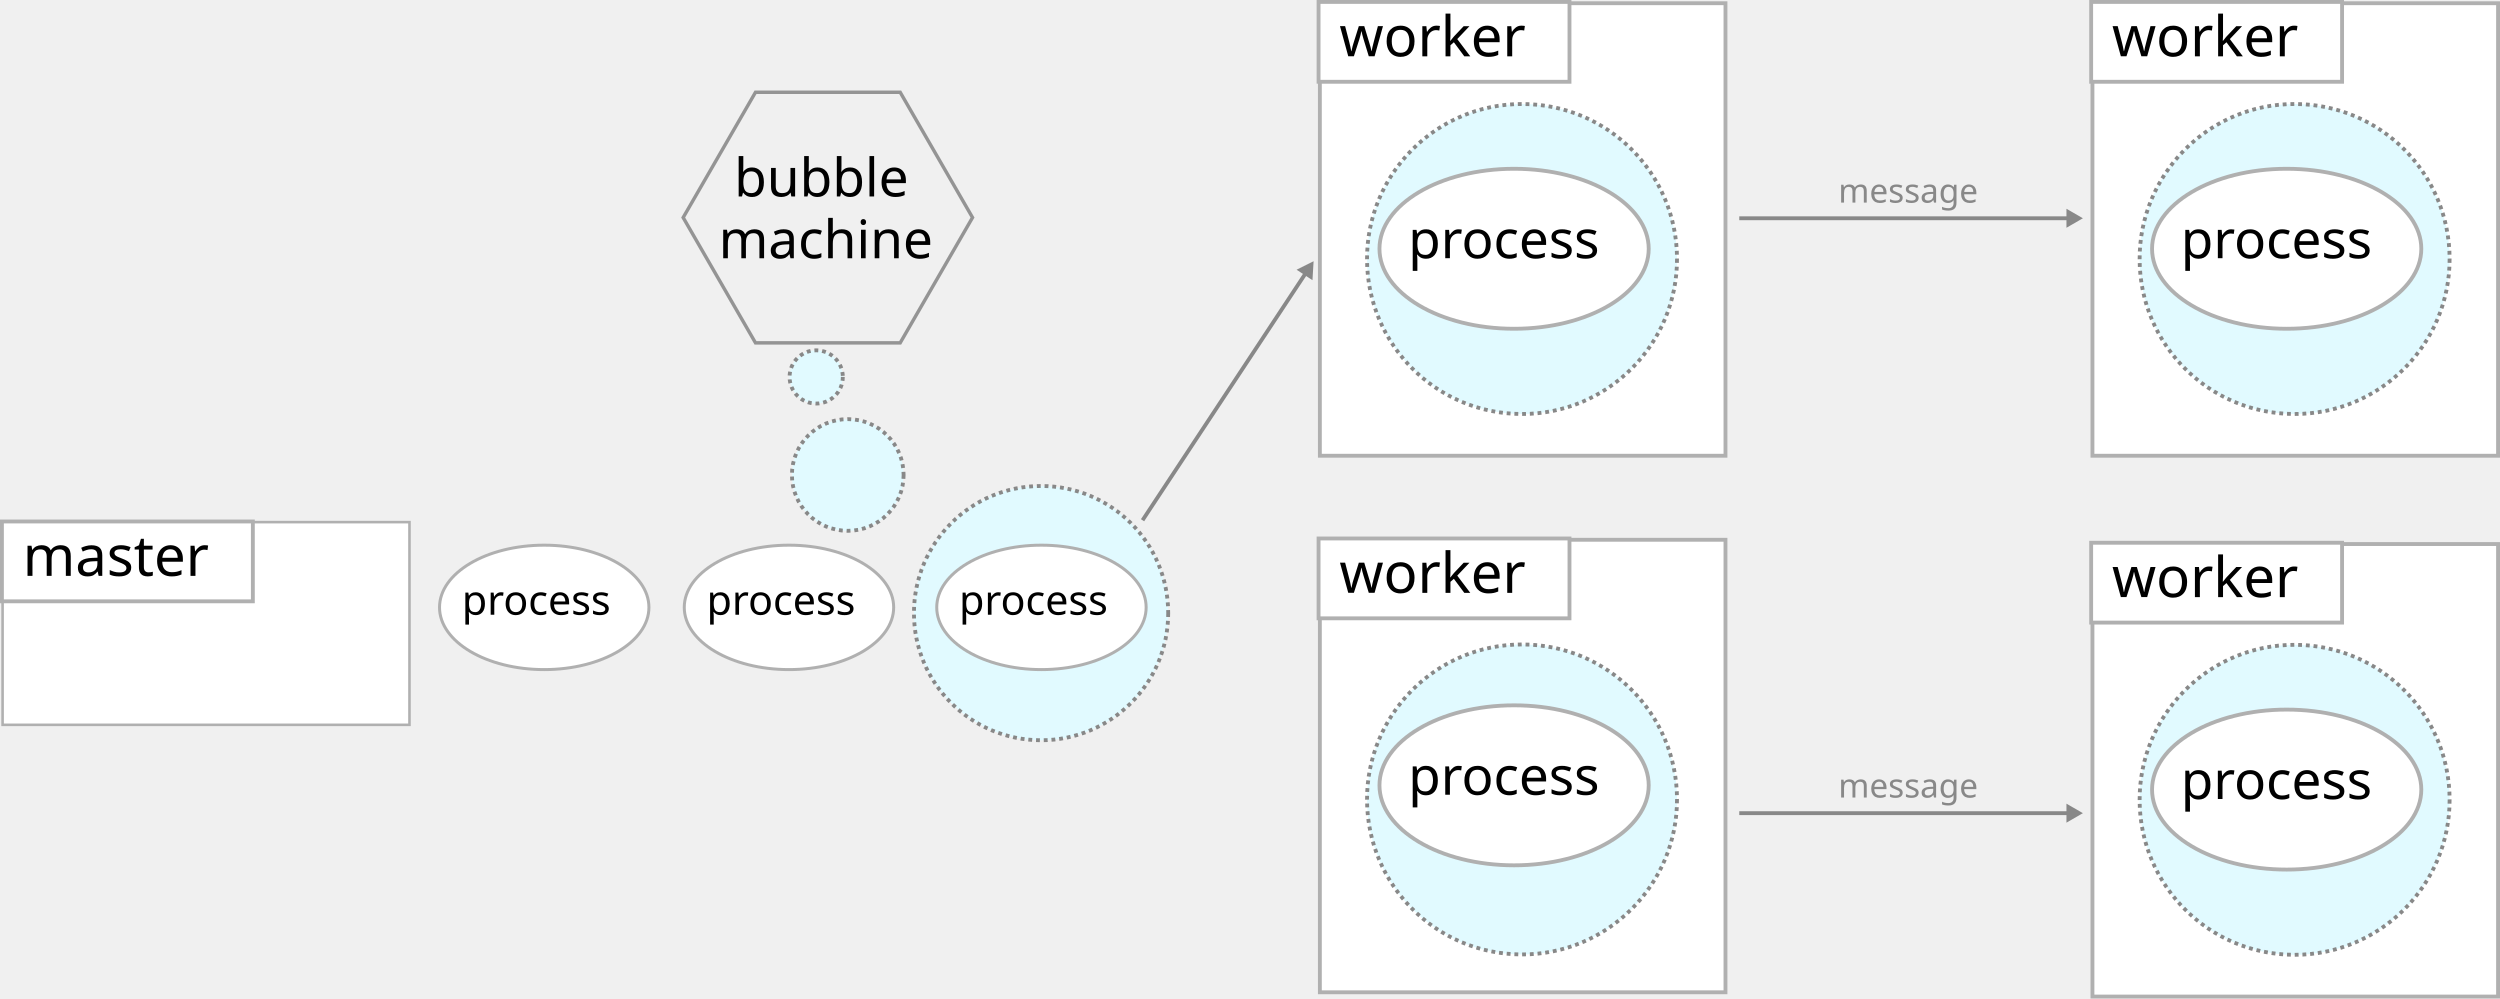
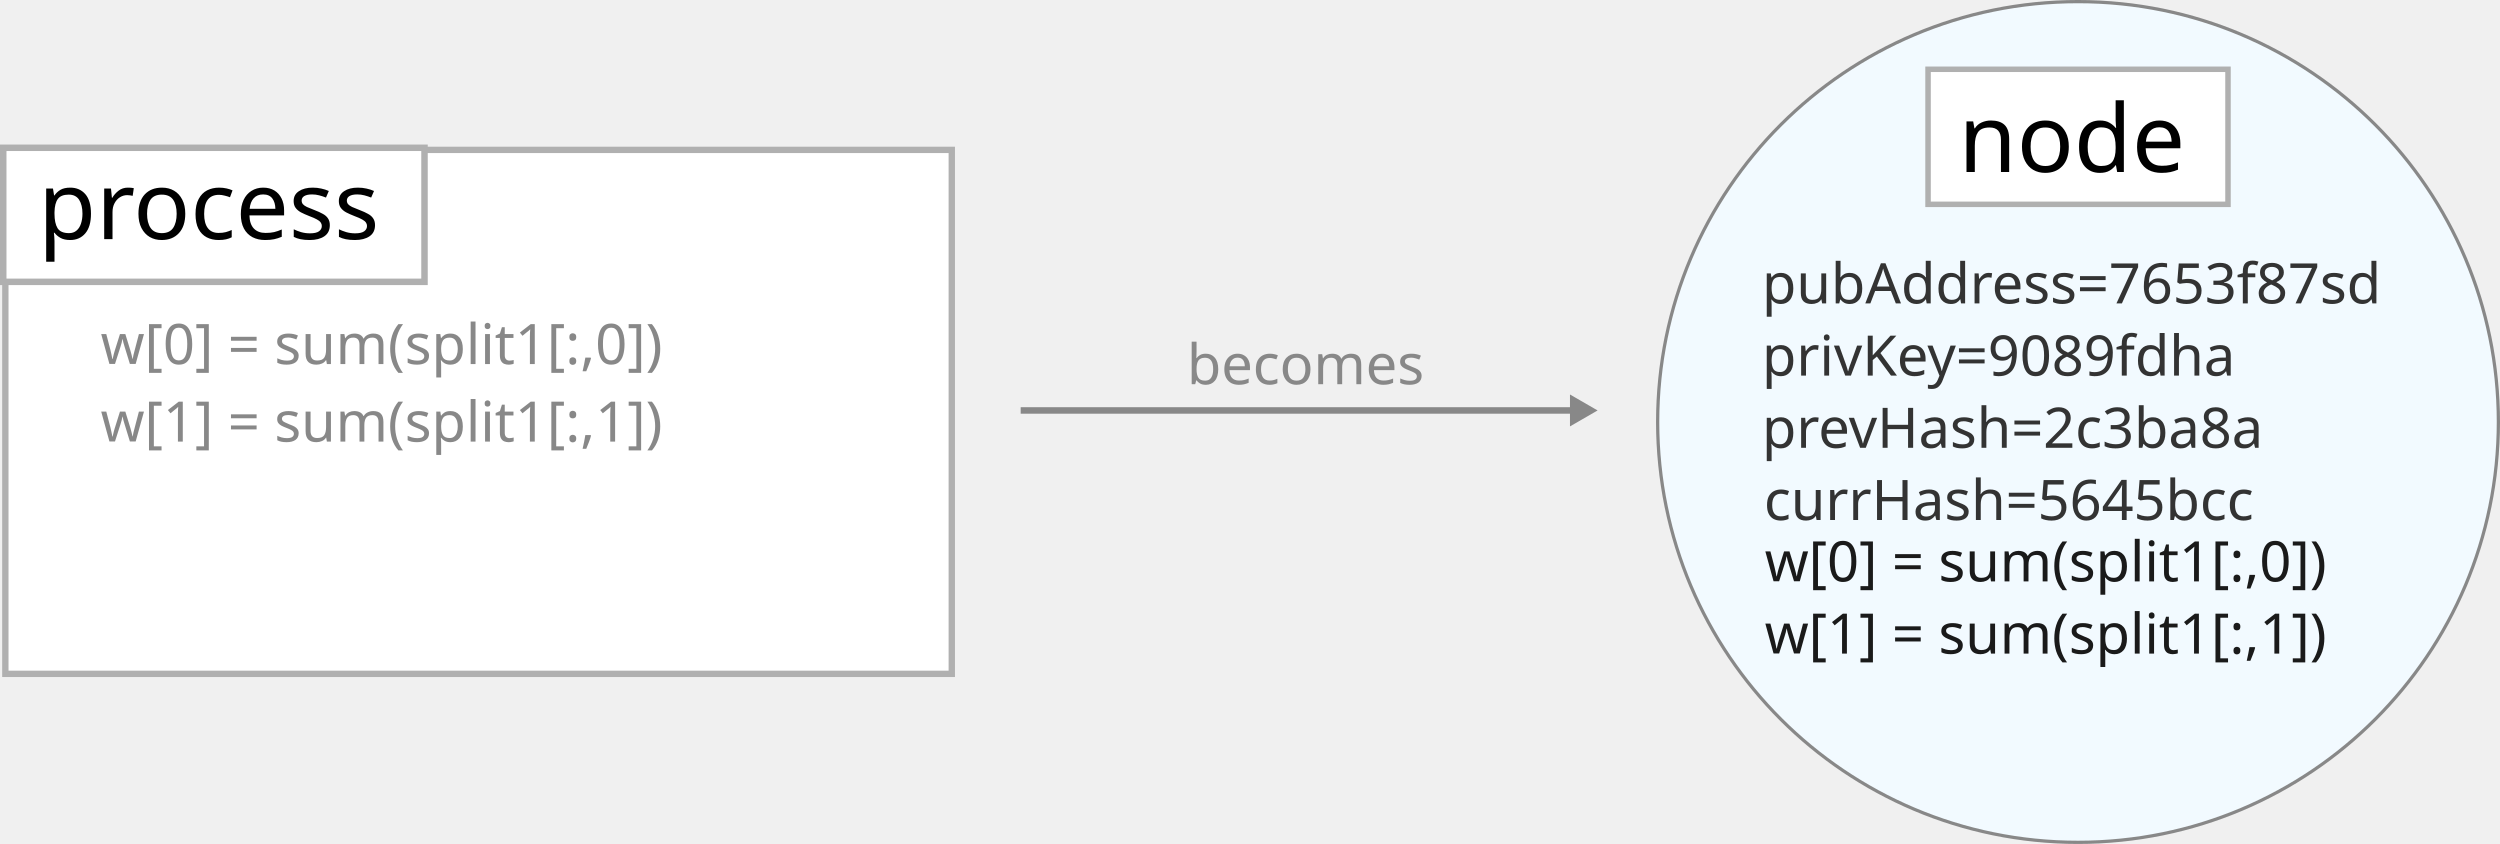
- <svg xmlns="http://www.w3.org/2000/svg" width="182.646mm" height="72.948mm" viewBox="0 0 647.171 258.478" id="svg2" version="1.1">
+ <svg xmlns="http://www.w3.org/2000/svg" width="108.79mm" height="36.726mm" viewBox="0 0 385.478 130.132" id="svg2" version="1.1">
  <defs id="defs4">
    <marker orient="auto" refY="0" refX="0" id="marker5463" style="overflow:visible">
      <path id="path5465" d="m 5.77,0 -8.65,5 0,-10 8.65,5 z" style="fill:#888888;fill-opacity:1;fill-rule:evenodd;stroke:#888888;stroke-width:1pt;stroke-opacity:1" transform="scale(0.4,0.4)" />
    </marker>
    <marker style="overflow:visible" id="marker11554" refX="0" refY="0" orient="auto">
      <path transform="scale(0.4,0.4)" style="fill:#888888;fill-opacity:1;fill-rule:evenodd;stroke:#888888;stroke-width:1pt;stroke-opacity:1" d="m 5.77,0 -8.65,5 0,-10 8.65,5 z" id="path11556" />
    </marker>
    <marker orient="auto" refY="0" refX="0" id="marker10942" style="overflow:visible">
      <path id="path10944" d="m 5.77,0 -8.65,5 0,-10 8.65,5 z" style="fill:#888888;fill-opacity:1;fill-rule:evenodd;stroke:#888888;stroke-width:1pt;stroke-opacity:1" transform="scale(0.4,0.4)" />
    </marker>
    <marker orient="auto" refY="0" refX="0" id="marker9316" style="overflow:visible">
      <path id="path9318" d="m 5.77,0 -8.65,5 0,-10 8.65,5 z" style="fill:#888888;fill-opacity:1;fill-rule:evenodd;stroke:#888888;stroke-width:1pt;stroke-opacity:1" transform="scale(0.4,0.4)" />
    </marker>
    <marker style="overflow:visible" id="marker7539" refX="0" refY="0" orient="auto">
      <path transform="scale(0.4,0.4)" style="fill:#888888;fill-opacity:1;fill-rule:evenodd;stroke:#888888;stroke-width:1pt;stroke-opacity:1" d="m 5.77,0 -8.65,5 0,-10 8.65,5 z" id="path7541" />
    </marker>
    <marker style="overflow:visible" id="marker4683" refX="0" refY="0" orient="auto">
      <path transform="scale(0.4,0.4)" style="fill:#888888;fill-opacity:1;fill-rule:evenodd;stroke:#888888;stroke-width:1pt;stroke-opacity:1" d="m 5.77,0 -8.65,5 0,-10 8.65,5 z" id="path4685" />
    </marker>
    <marker style="overflow:visible" id="marker4637" refX="0" refY="0" orient="auto">
      <path transform="scale(0.4,0.4)" style="fill:#888888;fill-opacity:1;fill-rule:evenodd;stroke:#888888;stroke-width:1pt;stroke-opacity:1" d="m 5.77,0 -8.65,5 0,-10 8.65,5 z" id="path4639" />
    </marker>
    <marker style="overflow:visible" id="marker4543" refX="0" refY="0" orient="auto">
      <path transform="matrix(-0.8,0,0,-0.8,-10,0)" style="fill:#888888;fill-opacity:1;fill-rule:evenodd;stroke:#888888;stroke-width:1pt;stroke-opacity:1" d="M 0,0 5,-5 -12.5,0 5,5 0,0 Z" id="path4545" />
    </marker>
    <marker style="overflow:visible" id="marker4515" refX="0" refY="0" orient="auto">
      <path transform="matrix(-0.8,0,0,-0.8,-10,0)" style="fill:#888888;fill-opacity:1;fill-rule:evenodd;stroke:#888888;stroke-width:1pt;stroke-opacity:1" d="M 0,0 5,-5 -12.5,0 5,5 0,0 Z" id="path4517" />
    </marker>
    <marker style="overflow:visible" id="marker4493" refX="0" refY="0" orient="auto">
      <path transform="matrix(-0.8,0,0,-0.8,-10,0)" style="fill:#888888;fill-opacity:1;fill-rule:evenodd;stroke:#888888;stroke-width:1pt;stroke-opacity:1" d="M 0,0 5,-5 -12.5,0 5,5 0,0 Z" id="path4495" />
    </marker>
-     <marker style="overflow:visible" id="marker10108-3" refX="0" refY="0" orient="auto">
-       <path transform="scale(0.4,0.4)" style="fill:#888888;fill-opacity:1;fill-rule:evenodd;stroke:#888888;stroke-width:1pt;stroke-opacity:1" d="m 5.77,0 -8.65,5 0,-10 8.65,5 z" id="path10110-1" />
-     </marker>
    <marker style="overflow:visible" id="marker10108-3-0" refX="0" refY="0" orient="auto">
-       <path transform="scale(0.4,0.4)" style="fill:#888888;fill-opacity:1;fill-rule:evenodd;stroke:#888888;stroke-width:1pt;stroke-opacity:1" d="m 5.77,0 -8.65,5 0,-10 8.65,5 z" id="path10110-1-2" />
+       <path transform="scale(0.4,0.4)" style="fill:#888888;fill-opacity:1;fill-rule:evenodd;stroke:#888888;stroke-width:1pt;stroke-opacity:1" d="m 5.77,0 -8.65,5 0,-10 8.65,5 z" id="path10110-1-9" />
    </marker>
  </defs>
-   <g id="layer1" transform="translate(-17.26332,-415.5455)">
-     <circle style="fill:#e1faff;fill-opacity:1;stroke:#888888;stroke-width:1;stroke-miterlimit:4;stroke-dasharray:1, 1;stroke-dashoffset:0;stroke-opacity:1" id="path4679" cx="286.765" cy="574.264" r="32.91" />
-     <g id="g6422" transform="translate(0,-6)">
-       <rect y="556.709" x="17.933" height="52.473" width="105.33" id="rect8144-3" style="fill:#ffffff;stroke:#b0b0b0;stroke-width:0.67;stroke-miterlimit:4;stroke-dasharray:none;stroke-dashoffset:0;stroke-opacity:1" />
-       <rect style="fill:#ffffff;stroke:#b0b0b0;stroke-width:1;stroke-miterlimit:4;stroke-dasharray:none;stroke-dashoffset:0;stroke-opacity:1" id="rect8146-8" width="64.955" height="20.67" x="17.763" y="556.539" />
-       <text id="text8148-0" y="570.622" x="23.152" style="font-style:normal;font-weight:normal;font-size:14.548px;line-height:125%;font-family:sans-serif;letter-spacing:0px;word-spacing:0px;fill:#000000;fill-opacity:1;stroke:none;stroke-width:1px;stroke-linecap:butt;stroke-linejoin:miter;stroke-opacity:1" xml:space="preserve">
-         <tspan y="570.622" x="23.152" id="tspan8150-0">master</tspan>
+   <g id="layer1" transform="translate(112.4342,-481.8145)">
+     <circle r="64.816" cy="546.88" cx="207.978" id="circle4685-7" style="fill:#f2faff;fill-opacity:1;stroke:#888888;stroke-width:0.5;stroke-miterlimit:4;stroke-dasharray:none;stroke-dashoffset:0;stroke-opacity:1" />
+     <rect y="504.926" x="-111.61" height="80.789" width="145.932" id="rect4165-2-8" style="fill:#ffffff;stroke:#b0b0b0;stroke-width:0.979;stroke-miterlimit:4;stroke-dasharray:none;stroke-dashoffset:0;stroke-opacity:1" />
+     <rect style="fill:#ffffff;stroke:#b0b0b0;stroke-width:1;stroke-miterlimit:4;stroke-dasharray:none;stroke-dashoffset:0;stroke-opacity:1" id="rect4167-7-5" width="64.955" height="20.67" x="-111.934" y="504.602" />
+     <text id="text4169-6-7" y="518.685" x="-106.545" style="font-style:normal;font-weight:normal;font-size:14.548px;line-height:125%;font-family:sans-serif;letter-spacing:0px;word-spacing:0px;fill:#000000;fill-opacity:1;stroke:none;stroke-width:1px;stroke-linecap:butt;stroke-linejoin:miter;stroke-opacity:1" xml:space="preserve">
+       <tspan y="518.685" x="-106.545" id="tspan4171-6-5">process</tspan>
+     </text>
+     <text xml:space="preserve" style="font-style:normal;font-weight:normal;font-size:8.62px;line-height:125%;font-family:sans-serif;letter-spacing:0px;word-spacing:0px;fill:#888888;fill-opacity:1;stroke:none;stroke-width:1px;stroke-linecap:butt;stroke-linejoin:miter;stroke-opacity:1" x="-96.92" y="537.949" id="text4741-3-0-1">
+       <tspan x="-96.92" y="537.949" id="tspan4344">w[0] = sum(split1[:,0])</tspan>
+       <tspan x="-96.92" y="548.724" id="tspan4375" />
+     </text>
+     <flowRoot xml:space="preserve" id="flowRoot4346" style="font-style:normal;font-weight:normal;font-size:40px;line-height:125%;font-family:sans-serif;letter-spacing:0px;word-spacing:0px;fill:#000000;fill-opacity:1;stroke:none;stroke-width:1px;stroke-linecap:butt;stroke-linejoin:miter;stroke-opacity:1">
+       <flowRegion id="flowRegion4348">
+         <rect id="rect4350" width="199.505" height="122.734" x="-69.701" y="295.853" />
+       </flowRegion>
+       <flowPara id="flowPara4352" />
+     </flowRoot>
+     <g id="g4429" transform="translate(9.3452,0)">
+       <rect style="fill:#ffffff;stroke:#b0b0b0;stroke-width:0.847;stroke-miterlimit:4;stroke-dasharray:none;stroke-dashoffset:0;stroke-opacity:1" id="rect4356" width="46.25" height="20.823" x="175.508" y="492.497" />
+       <text id="text4358" y="508.332" x="180.202" style="font-style:normal;font-weight:normal;font-size:14.548px;line-height:125%;font-family:sans-serif;letter-spacing:0px;word-spacing:0px;fill:#000000;fill-opacity:1;stroke:none;stroke-width:1px;stroke-linecap:butt;stroke-linejoin:miter;stroke-opacity:1" xml:space="preserve">
+         <tspan y="508.332" x="180.202" id="tspan4360">node</tspan>
      </text>
    </g>
-     <g id="g4448" transform="translate(279.5598,-170.3938)">
-       <ellipse ry="16.105" rx="27.104" cy="743.172" cx="-121.415" id="path4159-3" style="fill:#ffffff;stroke:#b0b0b0;stroke-width:0.778;stroke-miterlimit:4;stroke-dasharray:none;stroke-dashoffset:0;stroke-opacity:1" />
-       <text id="text4161-4" y="745.07" x="-142.733" style="font-style:normal;font-weight:normal;font-size:10.652px;line-height:125%;font-family:sans-serif;letter-spacing:0px;word-spacing:0px;fill:#000000;fill-opacity:1;stroke:none;stroke-width:1px;stroke-linecap:butt;stroke-linejoin:miter;stroke-opacity:1" xml:space="preserve">
-         <tspan y="745.07" x="-142.733" id="tspan4163-4">process</tspan>
-       </text>
-     </g>
-     <g id="g4461" transform="translate(408.2741,-170.3938)">
-       <ellipse ry="16.105" rx="27.104" cy="743.172" cx="-121.415" id="ellipse4463" style="fill:#ffffff;stroke:#b0b0b0;stroke-width:0.778;stroke-miterlimit:4;stroke-dasharray:none;stroke-dashoffset:0;stroke-opacity:1" />
-       <text id="text4465" y="745.07" x="-142.733" style="font-style:normal;font-weight:normal;font-size:10.652px;line-height:125%;font-family:sans-serif;letter-spacing:0px;word-spacing:0px;fill:#000000;fill-opacity:1;stroke:none;stroke-width:1px;stroke-linecap:butt;stroke-linejoin:miter;stroke-opacity:1" xml:space="preserve">
-         <tspan y="745.07" x="-142.733" id="tspan4467">process</tspan>
-       </text>
-     </g>
-     <g id="g4469" transform="translate(342.9169,-170.3938)">
-       <ellipse style="fill:#ffffff;stroke:#b0b0b0;stroke-width:0.778;stroke-miterlimit:4;stroke-dasharray:none;stroke-dashoffset:0;stroke-opacity:1" id="ellipse4471" cx="-121.415" cy="743.172" rx="27.104" ry="16.105" />
-       <text xml:space="preserve" style="font-style:normal;font-weight:normal;font-size:10.652px;line-height:125%;font-family:sans-serif;letter-spacing:0px;word-spacing:0px;fill:#000000;fill-opacity:1;stroke:none;stroke-width:1px;stroke-linecap:butt;stroke-linejoin:miter;stroke-opacity:1" x="-142.733" y="745.07" id="text4473">
-         <tspan id="tspan4475" x="-142.733" y="745.07">process</tspan>
-       </text>
-     </g>
-     <rect y="416.38" x="358.934" height="117.143" width="105" id="rect4165-2" style="fill:#ffffff;stroke:#b0b0b0;stroke-width:1;stroke-miterlimit:4;stroke-dasharray:none;stroke-dashoffset:0;stroke-opacity:1" />
-     <circle r="40.124" cy="482.593" cx="411.267" id="circle4685" style="fill:#e1faff;fill-opacity:1;stroke:#888888;stroke-width:1;stroke-miterlimit:4;stroke-dasharray:1, 1;stroke-dashoffset:0;stroke-opacity:1" />
-     <rect style="fill:#ffffff;stroke:#b0b0b0;stroke-width:1;stroke-miterlimit:4;stroke-dasharray:none;stroke-dashoffset:0;stroke-opacity:1" id="rect4167-7" width="64.955" height="20.67" x="358.599" y="416.046" />
-     <text id="text4169-6" y="430.128" x="363.988" style="font-style:normal;font-weight:normal;font-size:14.548px;line-height:125%;font-family:sans-serif;letter-spacing:0px;word-spacing:0px;fill:#000000;fill-opacity:1;stroke:none;stroke-width:1px;stroke-linecap:butt;stroke-linejoin:miter;stroke-opacity:1" xml:space="preserve">
-       <tspan y="430.128" x="363.988" id="tspan4171-6">worker</tspan>
+     <text xml:space="preserve" style="font-style:normal;font-weight:normal;font-size:8.62px;line-height:125%;font-family:sans-serif;letter-spacing:0px;word-spacing:0px;fill:#888888;fill-opacity:1;stroke:none;stroke-width:1px;stroke-linecap:butt;stroke-linejoin:miter;stroke-opacity:1" x="-96.92" y="549.901" id="text4741-3-0-1-2">
+       <tspan x="-96.92" y="549.901" id="tspan4344-7">w[1] = sum(split1[:,1])</tspan>
+       <tspan x="-96.92" y="560.676" id="tspan4375-9" />
    </text>
-     <ellipse ry="20.708" rx="34.85" cy="479.945" cx="409.213" id="ellipse4173-5" style="fill:#ffffff;stroke:#b0b0b0;stroke-width:1;stroke-miterlimit:4;stroke-dasharray:none;stroke-dashoffset:0;stroke-opacity:1" />
-     <text id="text4175-3" y="482.386" x="381.802" style="font-style:normal;font-weight:normal;font-size:13.696px;line-height:125%;font-family:sans-serif;letter-spacing:0px;word-spacing:0px;fill:#000000;fill-opacity:1;stroke:none;stroke-width:1px;stroke-linecap:butt;stroke-linejoin:miter;stroke-opacity:1" xml:space="preserve">
-       <tspan y="482.386" x="381.802" id="tspan4177-0">process</tspan>
+     <text xml:space="preserve" style="font-style:normal;font-weight:normal;font-size:8.62px;line-height:125%;font-family:sans-serif;letter-spacing:0px;word-spacing:0px;fill:#1a1a1a;fill-opacity:1;stroke:none;stroke-width:1px;stroke-linecap:butt;stroke-linejoin:miter;stroke-opacity:1" x="159.671" y="571.457" id="text4741-3-0-1-6">
+       <tspan x="159.671" y="571.457" id="tspan4344-6">w[0] = sum(split1[:,0])</tspan>
+       <tspan x="159.671" y="582.233" id="tspan4375-5" />
    </text>
-     <rect style="fill:#ffffff;stroke:#b0b0b0;stroke-width:1;stroke-miterlimit:4;stroke-dasharray:none;stroke-dashoffset:0;stroke-opacity:1" id="rect4637" width="105" height="117.143" x="358.934" y="555.276" />
-     <circle style="fill:#e1faff;fill-opacity:1;stroke:#888888;stroke-width:1;stroke-miterlimit:4;stroke-dasharray:1, 1;stroke-dashoffset:0;stroke-opacity:1" id="circle4687" cx="411.267" cy="622.499" r="40.124" />
-     <rect y="554.941" x="358.599" height="20.67" width="64.955" id="rect4639" style="fill:#ffffff;stroke:#b0b0b0;stroke-width:1;stroke-miterlimit:4;stroke-dasharray:none;stroke-dashoffset:0;stroke-opacity:1" />
-     <text xml:space="preserve" style="font-style:normal;font-weight:normal;font-size:14.548px;line-height:125%;font-family:sans-serif;letter-spacing:0px;word-spacing:0px;fill:#000000;fill-opacity:1;stroke:none;stroke-width:1px;stroke-linecap:butt;stroke-linejoin:miter;stroke-opacity:1" x="363.988" y="569.024" id="text4641">
-       <tspan id="tspan4643" x="363.988" y="569.024">worker</tspan>
+     <text xml:space="preserve" style="font-style:normal;font-weight:normal;font-size:8.62px;line-height:125%;font-family:sans-serif;letter-spacing:0px;word-spacing:0px;fill:#1a1a1a;fill-opacity:1;stroke:none;stroke-width:1px;stroke-linecap:butt;stroke-linejoin:miter;stroke-opacity:1" x="159.671" y="582.592" id="text4741-3-0-1-2-9">
+       <tspan x="159.671" y="582.592" id="tspan4344-7-9">w[1] = sum(split1[:,1])</tspan>
+       <tspan x="159.671" y="593.367" id="tspan4375-9-2" />
    </text>
-     <ellipse style="fill:#ffffff;stroke:#b0b0b0;stroke-width:1;stroke-miterlimit:4;stroke-dasharray:none;stroke-dashoffset:0;stroke-opacity:1" id="ellipse4645" cx="409.213" cy="618.841" rx="34.85" ry="20.708" />
-     <text xml:space="preserve" style="font-style:normal;font-weight:normal;font-size:13.696px;line-height:125%;font-family:sans-serif;letter-spacing:0px;word-spacing:0px;fill:#000000;fill-opacity:1;stroke:none;stroke-width:1px;stroke-linecap:butt;stroke-linejoin:miter;stroke-opacity:1" x="381.802" y="621.282" id="text4647">
-       <tspan id="tspan4649" x="381.802" y="621.282">process</tspan>
+     <text id="text3503" y="550.86" x="159.25" style="font-style:normal;font-weight:normal;font-size:8.62px;line-height:125%;font-family:sans-serif;letter-spacing:0px;word-spacing:0px;fill:#333333;fill-opacity:1;stroke:none;stroke-width:1px;stroke-linecap:butt;stroke-linejoin:miter;stroke-opacity:1" xml:space="preserve">
+       <tspan id="tspan3505" y="550.86" x="159.25">prevHash=2c3ba8a</tspan>
+       <tspan id="tspan3507" y="561.635" x="159.25" />
    </text>
-     <circle r="14.457" cy="538.502" cx="236.723" id="circle4681" style="fill:#e1faff;fill-opacity:1;stroke:#888888;stroke-width:1;stroke-miterlimit:4;stroke-dasharray:1, 1;stroke-dashoffset:0;stroke-opacity:1" />
-     <circle style="fill:#e1faff;fill-opacity:1;stroke:#888888;stroke-width:1;stroke-miterlimit:4;stroke-dasharray:1, 1;stroke-dashoffset:0;stroke-opacity:1" id="circle4683" cx="228.551" cy="513.123" r="6.89" />
-     <path id="path10106-9" d="m 467.507,472.048 86.115,1e-5" style="fill:none;fill-rule:evenodd;stroke:#888888;stroke-width:1px;stroke-linecap:butt;stroke-linejoin:miter;stroke-opacity:1;marker-end:url(#marker10108-3)" />
-     <text id="text8158-79-9" y="467.999" x="493.139" style="font-style:normal;font-weight:normal;font-size:8.62px;line-height:125%;font-family:sans-serif;letter-spacing:0px;word-spacing:0px;fill:#888888;fill-opacity:1;stroke:none;stroke-width:1px;stroke-linecap:butt;stroke-linejoin:miter;stroke-opacity:1" xml:space="preserve">
-       <tspan y="467.999" x="493.139" id="tspan8160-13-2">message</tspan>
+     <text xml:space="preserve" style="font-style:normal;font-weight:normal;font-size:8.62px;line-height:125%;font-family:sans-serif;letter-spacing:0px;word-spacing:0px;fill:#333333;fill-opacity:1;stroke:none;stroke-width:1px;stroke-linecap:butt;stroke-linejoin:miter;stroke-opacity:1" x="159.557" y="561.994" id="text3509">
+       <tspan x="159.557" y="561.994" id="tspan3511">currHash=5645bcc</tspan>
+       <tspan x="159.557" y="572.769" id="tspan3513" />
    </text>
-     <path style="fill:none;fill-rule:evenodd;stroke:#888888;stroke-width:1px;stroke-linecap:butt;stroke-linejoin:miter;stroke-opacity:1;marker-end:url(#marker5463)" d="m 467.507,626.048 86.115,10e-6" id="path5457" />
-     <text xml:space="preserve" style="font-style:normal;font-weight:normal;font-size:8.62px;line-height:125%;font-family:sans-serif;letter-spacing:0px;word-spacing:0px;fill:#888888;fill-opacity:1;stroke:none;stroke-width:1px;stroke-linecap:butt;stroke-linejoin:miter;stroke-opacity:1" x="493.139" y="621.999" id="text5459">
-       <tspan id="tspan5461" x="493.139" y="621.999">message</tspan>
+     <path id="path10106-9-1" d="m 44.945,545.102 86.116,10e-6" style="fill:none;fill-rule:evenodd;stroke:#888888;stroke-width:1px;stroke-linecap:butt;stroke-linejoin:miter;stroke-opacity:1;marker-end:url(#marker10108-3-0)" />
+     <text id="text8158-79-9-6" y="541.053" x="70.577" style="font-style:normal;font-weight:normal;font-size:8.62px;line-height:125%;font-family:sans-serif;letter-spacing:0px;word-spacing:0px;fill:#888888;fill-opacity:1;stroke:none;stroke-width:1px;stroke-linecap:butt;stroke-linejoin:miter;stroke-opacity:1" xml:space="preserve">
+       <tspan y="541.053" x="70.577" id="tspan8160-13-2-4">becomes</tspan>
    </text>
-     <rect style="fill:#ffffff;stroke:#b0b0b0;stroke-width:1;stroke-miterlimit:4;stroke-dasharray:none;stroke-dashoffset:0;stroke-opacity:1" id="rect5611" width="105" height="117.143" x="558.934" y="416.38" />
-     <circle style="fill:#e1faff;fill-opacity:1;stroke:#888888;stroke-width:1;stroke-miterlimit:4;stroke-dasharray:1, 1;stroke-dashoffset:0;stroke-opacity:1" id="circle5613" cx="611.267" cy="482.593" r="40.124" />
-     <rect y="416.046" x="558.599" height="20.67" width="64.955" id="rect5615" style="fill:#ffffff;stroke:#b0b0b0;stroke-width:1;stroke-miterlimit:4;stroke-dasharray:none;stroke-dashoffset:0;stroke-opacity:1" />
-     <text xml:space="preserve" style="font-style:normal;font-weight:normal;font-size:14.548px;line-height:125%;font-family:sans-serif;letter-spacing:0px;word-spacing:0px;fill:#000000;fill-opacity:1;stroke:none;stroke-width:1px;stroke-linecap:butt;stroke-linejoin:miter;stroke-opacity:1" x="563.988" y="430.128" id="text5617">
-       <tspan id="tspan5619" x="563.988" y="430.128">worker</tspan>
+     <text xml:space="preserve" style="font-style:normal;font-weight:normal;font-size:8.62px;line-height:125%;font-family:sans-serif;letter-spacing:0px;word-spacing:0px;fill:#333333;fill-opacity:1;stroke:none;stroke-width:1px;stroke-linecap:butt;stroke-linejoin:miter;stroke-opacity:1" x="159.25" y="528.592" id="text3417">
+       <tspan x="159.25" y="528.592" id="tspan3421">pubAddress=7653f87sd</tspan>
    </text>
-     <ellipse style="fill:#ffffff;stroke:#b0b0b0;stroke-width:1;stroke-miterlimit:4;stroke-dasharray:none;stroke-dashoffset:0;stroke-opacity:1" id="ellipse5621" cx="609.213" cy="479.945" rx="34.85" ry="20.708" />
-     <text xml:space="preserve" style="font-style:normal;font-weight:normal;font-size:13.696px;line-height:125%;font-family:sans-serif;letter-spacing:0px;word-spacing:0px;fill:#000000;fill-opacity:1;stroke:none;stroke-width:1px;stroke-linecap:butt;stroke-linejoin:miter;stroke-opacity:1" x="581.802" y="482.386" id="text5623">
-       <tspan id="tspan5625" x="581.802" y="482.386">process</tspan>
+     <text id="text3423" y="539.726" x="159.25" style="font-style:normal;font-weight:normal;font-size:8.62px;line-height:125%;font-family:sans-serif;letter-spacing:0px;word-spacing:0px;fill:#333333;fill-opacity:1;stroke:none;stroke-width:1px;stroke-linecap:butt;stroke-linejoin:miter;stroke-opacity:1" xml:space="preserve">
+       <tspan id="tspan3425" y="539.726" x="159.25">privKey=9089fdha</tspan>
+       <tspan id="tspan3427" y="550.501" x="159.25" />
    </text>
-     <rect y="556.38" x="558.934" height="117.143" width="105" id="rect5627" style="fill:#ffffff;stroke:#b0b0b0;stroke-width:1;stroke-miterlimit:4;stroke-dasharray:none;stroke-dashoffset:0;stroke-opacity:1" />
-     <circle r="40.124" cy="622.593" cx="611.267" id="circle5629" style="fill:#e1faff;fill-opacity:1;stroke:#888888;stroke-width:1;stroke-miterlimit:4;stroke-dasharray:1, 1;stroke-dashoffset:0;stroke-opacity:1" />
-     <rect style="fill:#ffffff;stroke:#b0b0b0;stroke-width:1;stroke-miterlimit:4;stroke-dasharray:none;stroke-dashoffset:0;stroke-opacity:1" id="rect5631" width="64.955" height="20.67" x="558.599" y="556.046" />
-     <text id="text5633" y="570.128" x="563.988" style="font-style:normal;font-weight:normal;font-size:14.548px;line-height:125%;font-family:sans-serif;letter-spacing:0px;word-spacing:0px;fill:#000000;fill-opacity:1;stroke:none;stroke-width:1px;stroke-linecap:butt;stroke-linejoin:miter;stroke-opacity:1" xml:space="preserve">
-       <tspan y="570.128" x="563.988" id="tspan5635">worker</tspan>
-     </text>
-     <ellipse ry="20.708" rx="34.85" cy="619.945" cx="609.213" id="ellipse5637" style="fill:#ffffff;stroke:#b0b0b0;stroke-width:1;stroke-miterlimit:4;stroke-dasharray:none;stroke-dashoffset:0;stroke-opacity:1" />
-     <text id="text5639" y="622.386" x="581.802" style="font-style:normal;font-weight:normal;font-size:13.696px;line-height:125%;font-family:sans-serif;letter-spacing:0px;word-spacing:0px;fill:#000000;fill-opacity:1;stroke:none;stroke-width:1px;stroke-linecap:butt;stroke-linejoin:miter;stroke-opacity:1" xml:space="preserve">
-       <tspan y="622.386" x="581.802" id="tspan5641">process</tspan>
-     </text>
-     <g id="g6428" transform="translate(-6,0)">
-       <text id="text8148-0-7" y="466.397" x="213.307" style="font-style:normal;font-weight:normal;font-size:14.548px;line-height:125%;font-family:sans-serif;letter-spacing:0px;word-spacing:0px;fill:#000000;fill-opacity:1;stroke:none;stroke-width:1px;stroke-linecap:butt;stroke-linejoin:miter;stroke-opacity:1" xml:space="preserve">
-         <tspan style="font-size:13.75px;text-align:start;text-anchor:start" id="tspan4677" y="466.397" x="213.307">bubble</tspan>
-       </text>
-       <path d="m 256.293,504.301 -37.455,0 -18.727,-32.437 18.727,-32.437 37.455,0 18.727,32.437 z" id="path4720" style="fill:none;fill-opacity:1;stroke:#949494;stroke-width:0.888;stroke-miterlimit:4;stroke-dasharray:none;stroke-dashoffset:0;stroke-opacity:1" />
-       <text xml:space="preserve" style="font-style:normal;font-weight:normal;font-size:14.548px;line-height:125%;font-family:sans-serif;letter-spacing:0px;word-spacing:0px;fill:#000000;fill-opacity:1;stroke:none;stroke-width:1px;stroke-linecap:butt;stroke-linejoin:miter;stroke-opacity:1" x="209.307" y="482.397" id="text4288">
-         <tspan x="209.307" y="482.397" id="tspan4292" style="font-size:13.75px;text-align:start;text-anchor:start">machine</tspan>
-       </text>
-     </g>
-     <path id="path10106-9-7" d="m 313.031,550.217 42.715,-64.675" style="fill:none;fill-rule:evenodd;stroke:#888888;stroke-width:1px;stroke-linecap:butt;stroke-linejoin:miter;stroke-opacity:1;marker-end:url(#marker10108-3-0)" />
  </g>
</svg>
